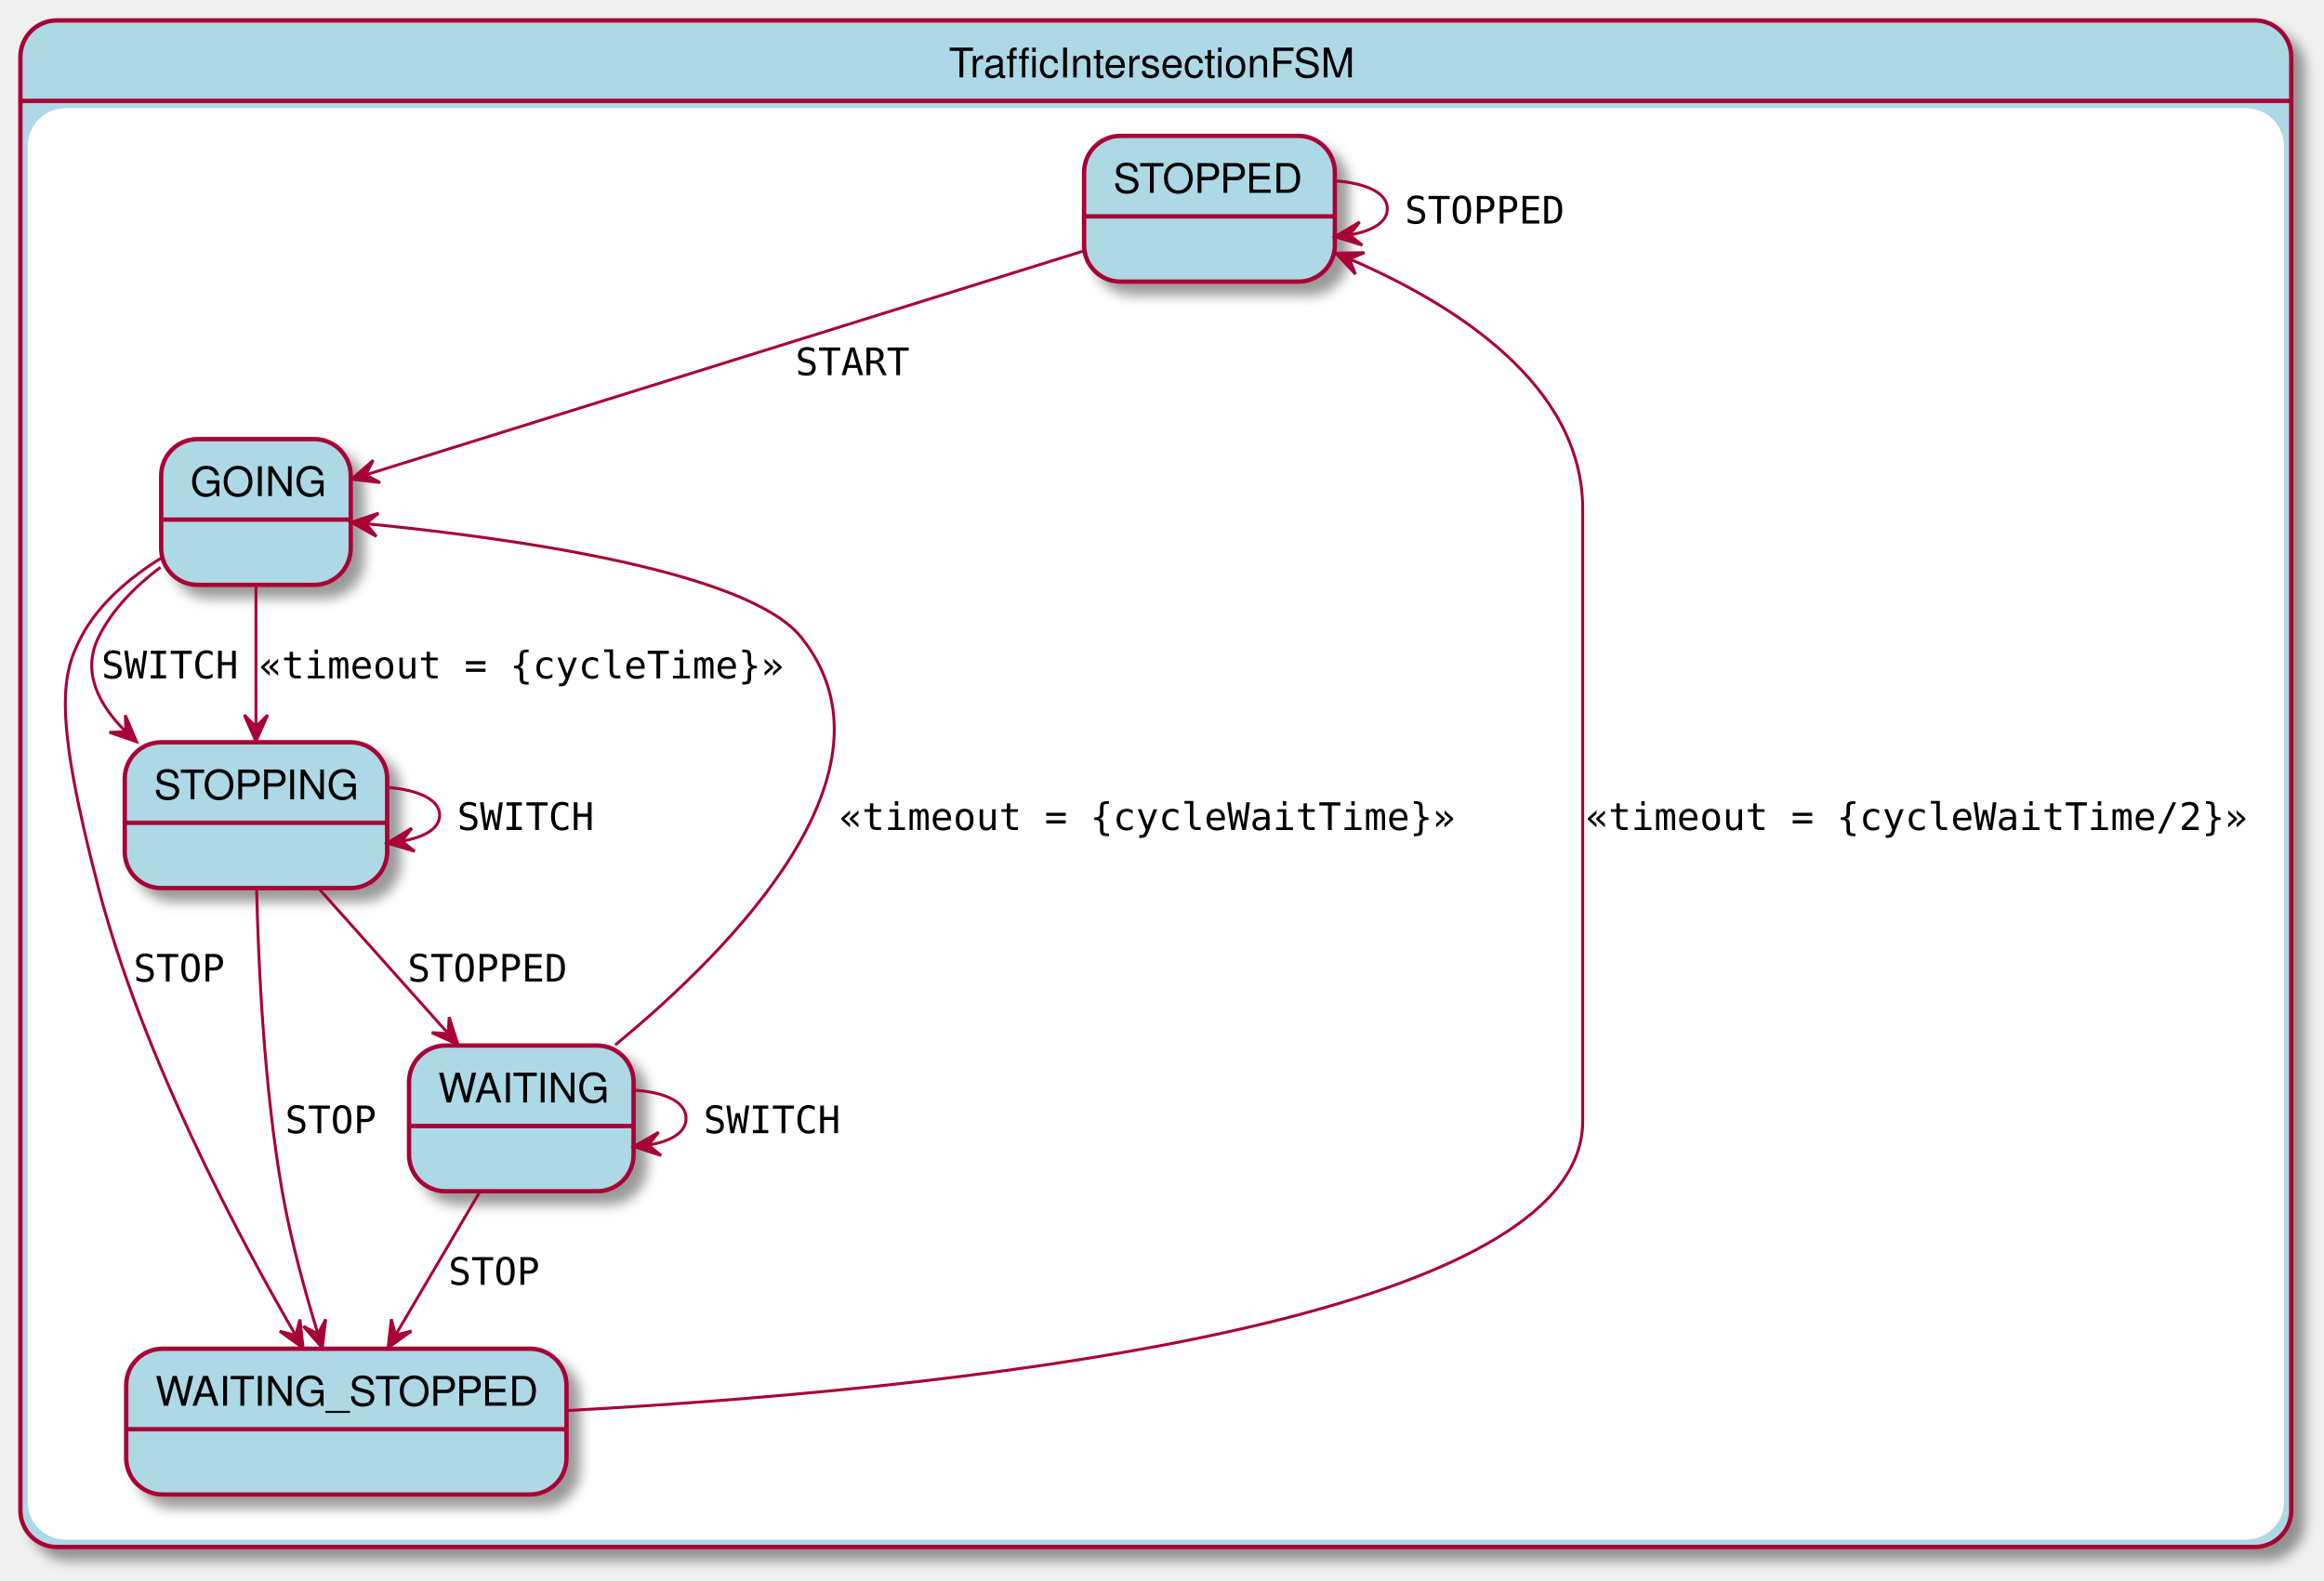
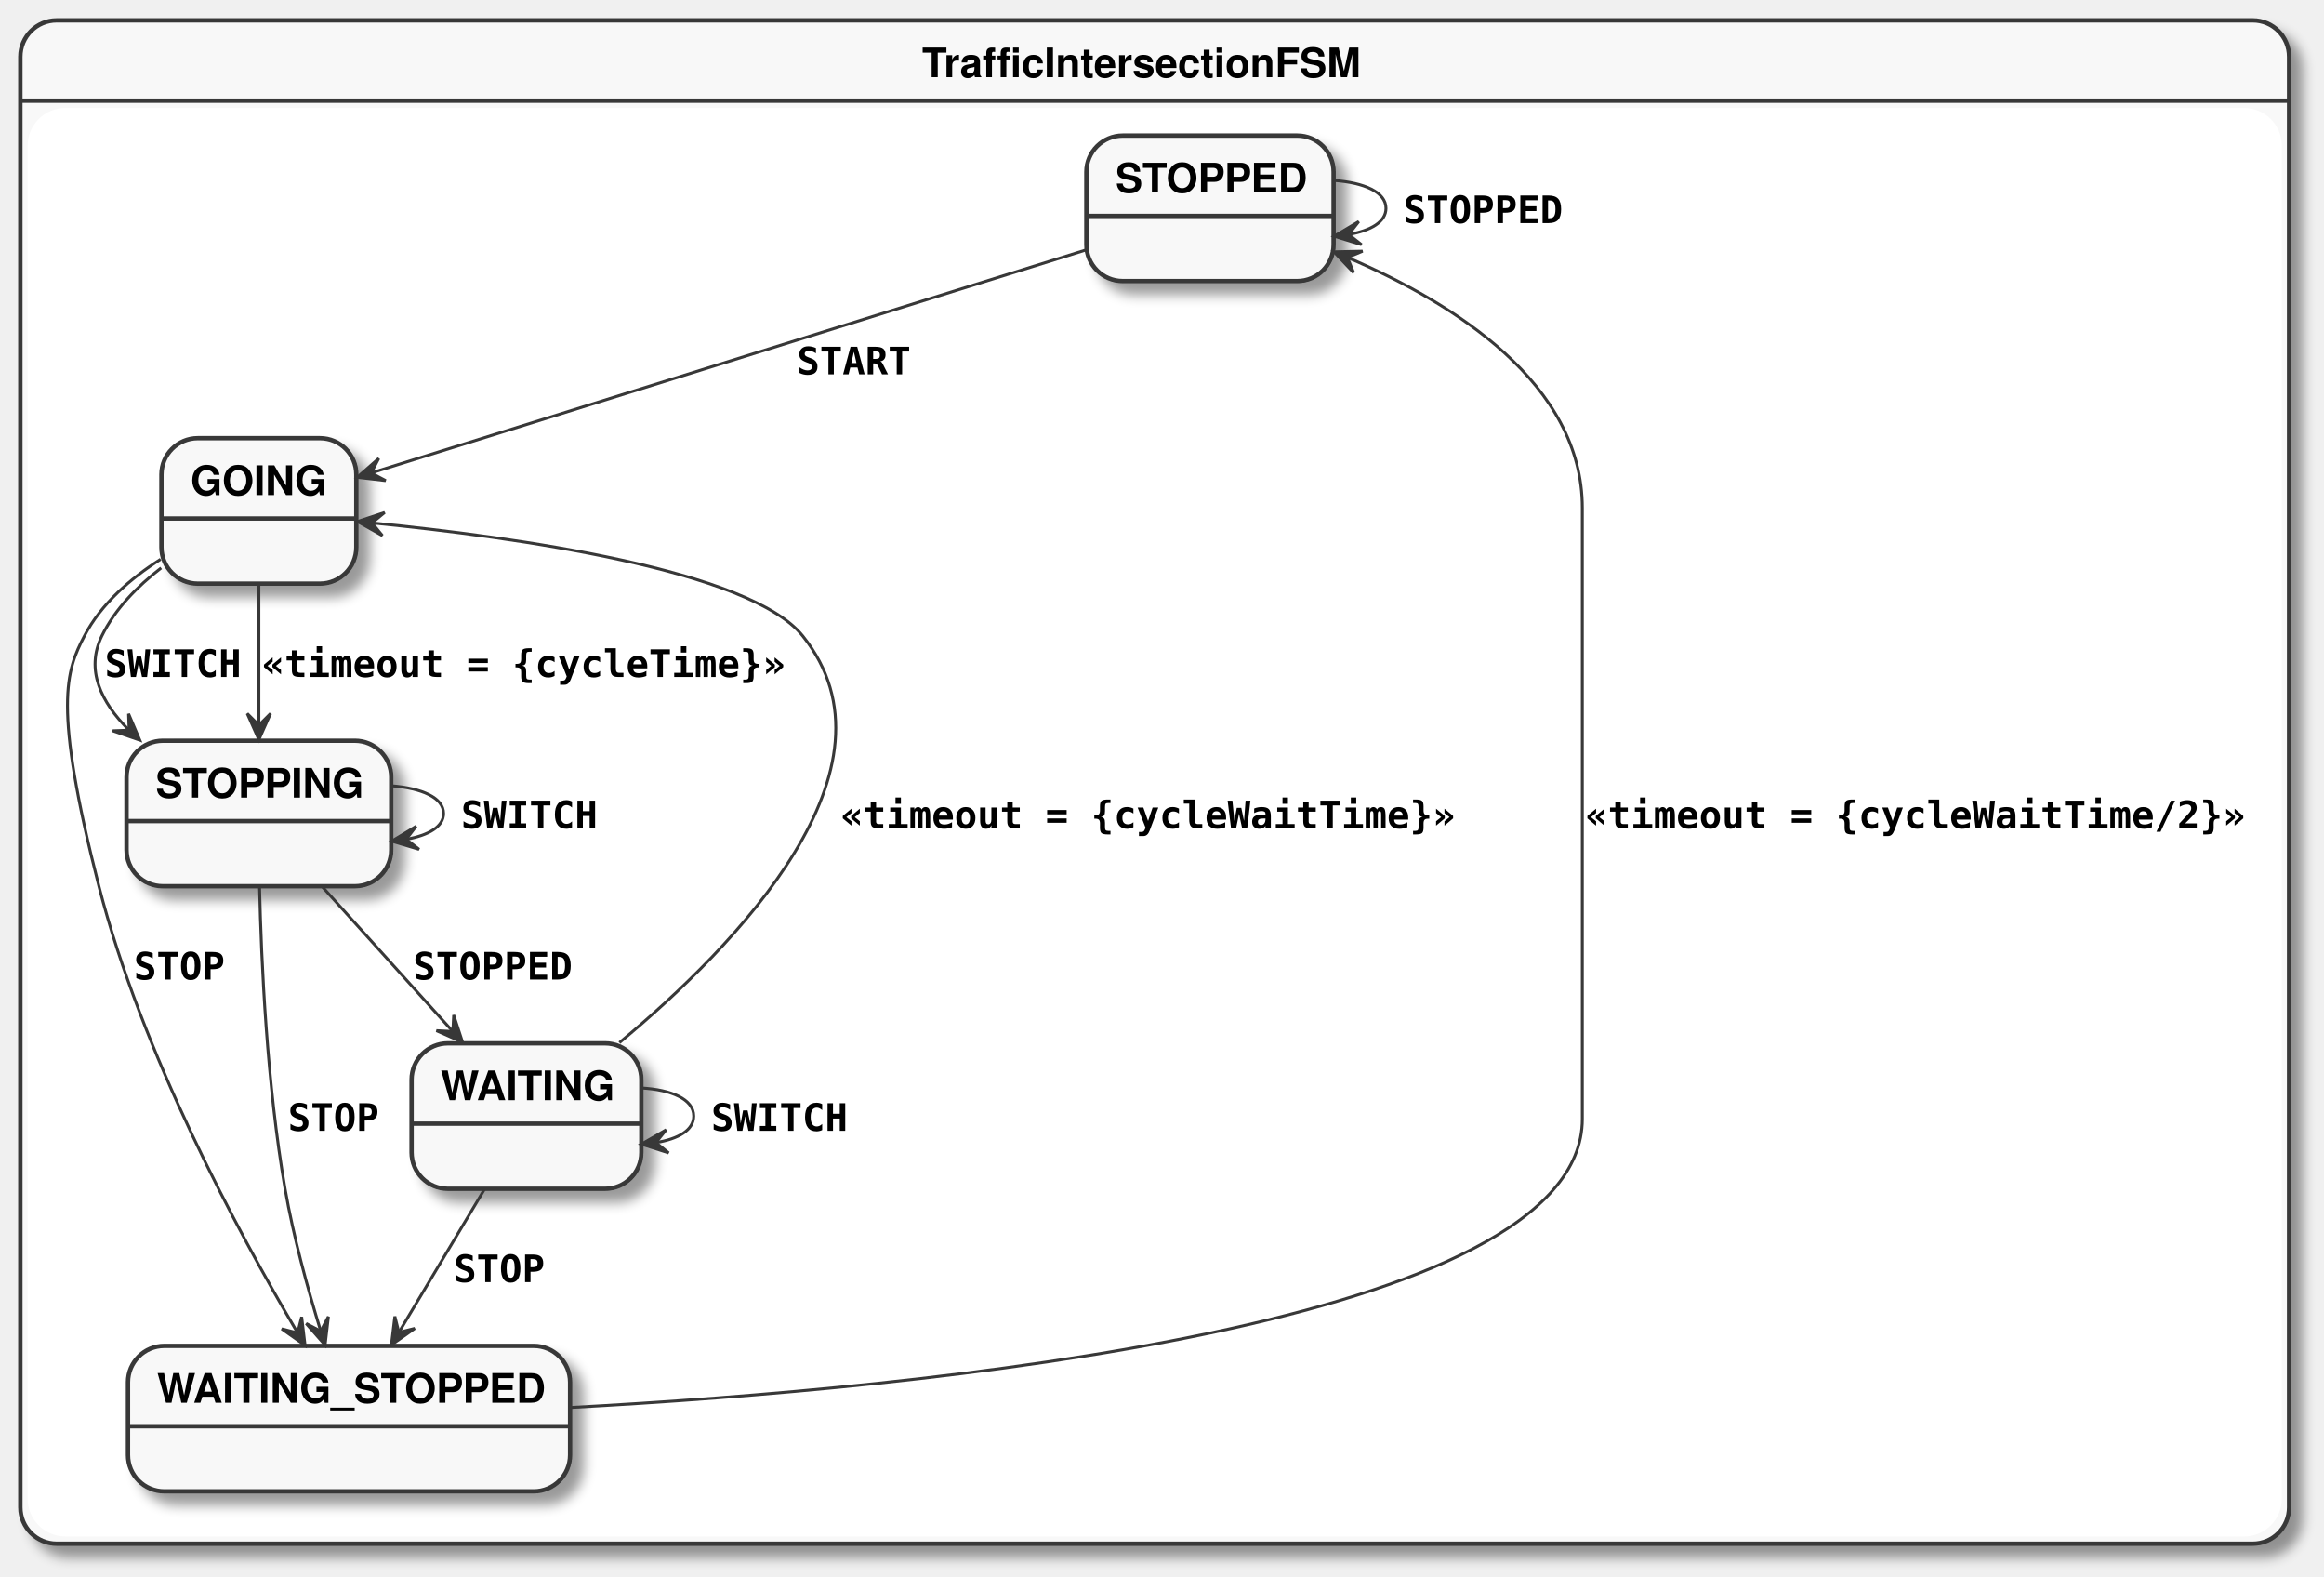
- <svg xmlns="http://www.w3.org/2000/svg" contentScriptType="application/ecmascript" contentStyleType="text/css" height="542px" preserveAspectRatio="none" style="width:797px;height:542px;background:#FFFFFF;" version="1.1" viewBox="0 0 797 542" width="797px" zoomAndPan="magnify">
+ <svg xmlns="http://www.w3.org/2000/svg" contentScriptType="application/ecmascript" contentStyleType="text/css" height="542px" preserveAspectRatio="none" style="width:799px;height:542px;background:#FFFFFF;" version="1.1" viewBox="0 0 799 542" width="799px" zoomAndPan="magnify">
  <defs>
-     <filter height="300%" id="f17ahtktntx57h" width="300%" x="-1" y="-1">
+     <filter height="300%" id="f1nnp8rzdgq7q6" width="300%" x="-1" y="-1">
      <feGaussianBlur result="blurOut" stdDeviation="2.0" />
      <feColorMatrix in="blurOut" result="blurOut2" type="matrix" values="0 0 0 0 0 0 0 0 0 0 0 0 0 0 0 0 0 0 .4 0" />
      <feOffset dx="4.0" dy="4.0" in="blurOut2" result="blurOut3" />
      <feBlend in="SourceGraphic" in2="blurOut3" mode="normal" />
    </filter>
  </defs>
  <g>
-     <rect fill="#ADD8E6" filter="url(#f17ahtktntx57h)" height="523.609" rx="12.5" ry="12.5" style="stroke:#A80036;stroke-width:1.5;" width="778.779" x="7" y="7" />
-     <rect fill="#FFFFFF" height="490" rx="12.5" ry="12.5" style="stroke:#FFFFFF;stroke-width:1.0;" width="772.779" x="10" y="37.609" />
-     <line style="stroke:#A80036;stroke-width:1.5;" x1="7" x2="785.779" y1="34.609" y2="34.609" />
-     <text fill="#000000" font-family="Helvetica" font-size="14" lengthAdjust="spacing" textLength="142" x="325.389" y="26.533">TrafficIntersectionFSM</text>
+     <rect fill="#F8F8F8" filter="url(#f1nnp8rzdgq7q6)" height="523.609" rx="12.5" ry="12.5" style="stroke:#383838;stroke-width:1.5;" width="780.003" x="7" y="7" />
+     <rect fill="#FFFFFF" height="490" rx="12.5" ry="12.5" style="stroke:#FFFFFF;stroke-width:1.0;" width="774.003" x="10" y="37.609" />
+     <line style="stroke:#383838;stroke-width:1.5;" x1="7" x2="787.003" y1="34.609" y2="34.609" />
+     <text fill="#000000" font-family="Helvetica" font-size="14" font-weight="bold" lengthAdjust="spacing" textLength="160" x="317.002" y="26.533">TrafficIntersectionFSM</text>
    <g id="TrafficIntersectionFSM.STOPPED">
-       <rect fill="#ADD8E6" filter="url(#f17ahtktntx57h)" height="50" rx="12.5" ry="12.5" style="stroke:#A80036;stroke-width:1.5;" width="86" x="371.779" y="46.609" />
-       <line style="stroke:#A80036;stroke-width:1.5;" x1="371.779" x2="457.779" y1="74.219" y2="74.219" />
-       <text fill="#000000" font-family="Helvetica" font-size="14" lengthAdjust="spacing" textLength="66" x="381.779" y="66.143">STOPPED</text>
+       <rect fill="#F8F8F8" filter="url(#f1nnp8rzdgq7q6)" height="50" rx="12.5" ry="12.5" style="stroke:#383838;stroke-width:1.5;" width="85" x="373.503" y="46.609" />
+       <line style="stroke:#383838;stroke-width:1.5;" x1="373.503" x2="458.503" y1="74.219" y2="74.219" />
+       <text fill="#000000" font-family="Helvetica" font-size="14" font-weight="bold" lengthAdjust="spacing" textLength="65" x="383.503" y="66.143">STOPPED</text>
    </g>
    <g id="TrafficIntersectionFSM.GOING">
-       <rect fill="#ADD8E6" filter="url(#f17ahtktntx57h)" height="50" rx="12.5" ry="12.5" style="stroke:#A80036;stroke-width:1.5;" width="65" x="55.279" y="150.609" />
-       <line style="stroke:#A80036;stroke-width:1.5;" x1="55.279" x2="120.279" y1="178.219" y2="178.219" />
-       <text fill="#000000" font-family="Helvetica" font-size="14" lengthAdjust="spacing" textLength="45" x="65.279" y="170.143">GOING</text>
+       <rect fill="#F8F8F8" filter="url(#f1nnp8rzdgq7q6)" height="50" rx="12.5" ry="12.5" style="stroke:#383838;stroke-width:1.5;" width="67" x="55.503" y="150.609" />
+       <line style="stroke:#383838;stroke-width:1.5;" x1="55.503" x2="122.503" y1="178.219" y2="178.219" />
+       <text fill="#000000" font-family="Helvetica" font-size="14" font-weight="bold" lengthAdjust="spacing" textLength="47" x="65.503" y="170.143">GOING</text>
    </g>
    <g id="TrafficIntersectionFSM.STOPPING">
-       <rect fill="#ADD8E6" filter="url(#f17ahtktntx57h)" height="50" rx="12.5" ry="12.5" style="stroke:#A80036;stroke-width:1.5;" width="90" x="42.779" y="254.609" />
-       <line style="stroke:#A80036;stroke-width:1.5;" x1="42.779" x2="132.779" y1="282.219" y2="282.219" />
-       <text fill="#000000" font-family="Helvetica" font-size="14" lengthAdjust="spacing" textLength="70" x="52.779" y="274.143">STOPPING</text>
+       <rect fill="#F8F8F8" filter="url(#f1nnp8rzdgq7q6)" height="50" rx="12.5" ry="12.5" style="stroke:#383838;stroke-width:1.5;" width="91" x="43.503" y="254.609" />
+       <line style="stroke:#383838;stroke-width:1.5;" x1="43.503" x2="134.503" y1="282.219" y2="282.219" />
+       <text fill="#000000" font-family="Helvetica" font-size="14" font-weight="bold" lengthAdjust="spacing" textLength="71" x="53.503" y="274.143">STOPPING</text>
    </g>
    <g id="TrafficIntersectionFSM.WAITING_STOPPED">
-       <rect fill="#ADD8E6" filter="url(#f17ahtktntx57h)" height="50" rx="12.5" ry="12.5" style="stroke:#A80036;stroke-width:1.5;" width="151" x="43.279" y="462.609" />
-       <line style="stroke:#A80036;stroke-width:1.5;" x1="43.279" x2="194.279" y1="490.219" y2="490.219" />
-       <text fill="#000000" font-family="Helvetica" font-size="14" lengthAdjust="spacing" textLength="131" x="53.279" y="482.143">WAITING_STOPPED</text>
+       <rect fill="#F8F8F8" filter="url(#f1nnp8rzdgq7q6)" height="50" rx="12.5" ry="12.5" style="stroke:#383838;stroke-width:1.5;" width="152" x="44.003" y="462.609" />
+       <line style="stroke:#383838;stroke-width:1.5;" x1="44.003" x2="196.003" y1="490.219" y2="490.219" />
+       <text fill="#000000" font-family="Helvetica" font-size="14" font-weight="bold" lengthAdjust="spacing" textLength="132" x="54.003" y="482.143">WAITING_STOPPED</text>
    </g>
    <g id="TrafficIntersectionFSM.WAITING">
-       <rect fill="#ADD8E6" filter="url(#f17ahtktntx57h)" height="50" rx="12.5" ry="12.5" style="stroke:#A80036;stroke-width:1.5;" width="77" x="140.279" y="358.609" />
-       <line style="stroke:#A80036;stroke-width:1.5;" x1="140.279" x2="217.279" y1="386.219" y2="386.219" />
-       <text fill="#000000" font-family="Helvetica" font-size="14" lengthAdjust="spacing" textLength="57" x="150.279" y="378.143">WAITING</text>
+       <rect fill="#F8F8F8" filter="url(#f1nnp8rzdgq7q6)" height="50" rx="12.5" ry="12.5" style="stroke:#383838;stroke-width:1.5;" width="79" x="141.503" y="358.609" />
+       <line style="stroke:#383838;stroke-width:1.5;" x1="141.503" x2="220.503" y1="386.219" y2="386.219" />
+       <text fill="#000000" font-family="Helvetica" font-size="14" font-weight="bold" lengthAdjust="spacing" textLength="59" x="151.503" y="378.143">WAITING</text>
    </g>
-     <path d="M371.693,86.049 C307.256,106.148 186.824,143.714 125.602,162.811 " fill="none" id="STOPPED-to-GOING" style="stroke:#A80036;stroke-width:1.0;" />
-     <polygon fill="#A80036" points="120.582,164.377,130.364,165.517,125.355,162.889,127.983,157.88,120.582,164.377" style="stroke:#A80036;stroke-width:1.0;" />
-     <text fill="#000000" font-family="monospace" font-size="13" lengthAdjust="spacing" textLength="40" x="272.779" y="128.679">START</text>
-     <path d="M457.815,62.031 C468.134,62.78 475.779,65.972 475.779,71.609 C475.779,76.277 470.536,79.269 462.874,80.584 " fill="none" id="STOPPED-to-STOPPED" style="stroke:#A80036;stroke-width:1.0;" />
-     <polygon fill="#A80036" points="457.815,81.187,467.225,84.095,462.779,80.596,466.278,76.151,457.815,81.187" style="stroke:#A80036;stroke-width:1.0;" />
-     <text fill="#000000" font-family="monospace" font-size="13" lengthAdjust="spacing" textLength="56" x="481.779" y="76.679">STOPPED</text>
-     <path d="M87.779,200.782 C87.779,215.284 87.779,233.832 87.779,249.183 " fill="none" id="GOING-to-STOPPING" style="stroke:#A80036;stroke-width:1.0;" />
-     <polygon fill="#A80036" points="87.779,254.256,91.779,245.256,87.779,249.256,83.779,245.256,87.779,254.256" style="stroke:#A80036;stroke-width:1.0;" />
-     <text fill="#000000" font-family="monospace" font-size="13" lengthAdjust="spacing" textLength="184" x="88.779" y="232.679">«timeout = {cycleTime}»</text>
-     <path d="M55.032,194.573 C46.543,200.965 38.475,209.007 33.779,218.609 C28.071,230.279 33.577,241.364 42.924,250.758 " fill="none" id="GOING-to-STOPPING-1" style="stroke:#A80036;stroke-width:1.0;" />
-     <polygon fill="#A80036" points="46.832,254.407,42.982,245.342,43.177,250.996,37.523,251.19,46.832,254.407" style="stroke:#A80036;stroke-width:1.0;" />
-     <text fill="#000000" font-family="monospace" font-size="13" lengthAdjust="spacing" textLength="48" x="34.779" y="232.679">SWITCH</text>
-     <path d="M55.266,191.431 C44.51,198.101 33.768,207.105 27.779,218.609 C21.323,231.008 18,244.185 33.779,304.609 C48.704,361.766 81.094,422.97 101.301,457.839 " fill="none" id="GOING-to-WAITING_STOPPED" style="stroke:#A80036;stroke-width:1.0;" />
-     <polygon fill="#A80036" points="103.946,462.373,102.866,452.584,101.427,458.054,95.956,456.615,103.946,462.373" style="stroke:#A80036;stroke-width:1.0;" />
-     <text fill="#000000" font-family="monospace" font-size="13" lengthAdjust="spacing" textLength="32" x="45.779" y="336.679">STOP</text>
-     <path d="M109.344,304.782 C122.621,319.662 139.697,338.803 153.593,354.378 " fill="none" id="STOPPING-to-WAITING" style="stroke:#A80036;stroke-width:1.0;" />
-     <polygon fill="#A80036" points="157.053,358.256,154.047,348.877,153.724,354.525,148.077,354.203,157.053,358.256" style="stroke:#A80036;stroke-width:1.0;" />
-     <text fill="#000000" font-family="monospace" font-size="13" lengthAdjust="spacing" textLength="56" x="139.779" y="336.679">STOPPED</text>
-     <path d="M132.8,270.074 C143.165,270.895 150.779,274.074 150.779,279.609 C150.779,284.193 145.557,287.16 137.876,288.512 " fill="none" id="STOPPING-to-STOPPING" style="stroke:#A80036;stroke-width:1.0;" />
-     <polygon fill="#A80036" points="132.8,289.144,142.225,292,137.761,288.526,141.236,284.062,132.8,289.144" style="stroke:#A80036;stroke-width:1.0;" />
-     <text fill="#000000" font-family="monospace" font-size="13" lengthAdjust="spacing" textLength="48" x="156.779" y="284.679">SWITCH</text>
-     <path d="M88.011,304.85 C88.6,330.726 90.544,372.837 96.779,408.609 C99.644,425.048 104.576,442.995 109.044,457.526 " fill="none" id="STOPPING-to-WAITING_STOPPED" style="stroke:#A80036;stroke-width:1.0;" />
-     <polygon fill="#A80036" points="110.539,462.315,111.677,452.532,109.05,457.542,104.04,454.915,110.539,462.315" style="stroke:#A80036;stroke-width:1.0;" />
-     <text fill="#000000" font-family="monospace" font-size="13" lengthAdjust="spacing" textLength="32" x="97.779" y="388.679">STOP</text>
-     <path d="M210.987,358.42 C251.407,325.147 311.267,264.201 274.779,218.609 C256.474,195.737 174.879,184.458 125.72,179.646 " fill="none" id="WAITING-to-GOING" style="stroke:#A80036;stroke-width:1.0;" />
-     <polygon fill="#A80036" points="120.48,179.145,129.058,183.983,125.457,179.621,129.82,176.02,120.48,179.145" style="stroke:#A80036;stroke-width:1.0;" />
-     <text fill="#000000" font-family="monospace" font-size="13" lengthAdjust="spacing" textLength="216" x="287.779" y="284.679">«timeout = {cycleWaitTime}»</text>
-     <path d="M217.334,373.945 C227.545,374.497 235.279,377.718 235.279,383.609 C235.279,388.487 229.975,391.535 222.353,392.752 " fill="none" id="WAITING-to-WAITING" style="stroke:#A80036;stroke-width:1.0;" />
-     <polygon fill="#A80036" points="217.334,393.273,226.698,396.324,222.307,392.758,225.873,388.366,217.334,393.273" style="stroke:#A80036;stroke-width:1.0;" />
-     <text fill="#000000" font-family="monospace" font-size="13" lengthAdjust="spacing" textLength="48" x="241.279" y="388.679">SWITCH</text>
-     <path d="M164.56,408.782 C155.955,423.411 144.928,442.156 135.853,457.584 " fill="none" id="WAITING-to-WAITING_STOPPED" style="stroke:#A80036;stroke-width:1.0;" />
-     <polygon fill="#A80036" points="133.104,462.257,141.114,456.527,135.639,457.947,134.219,452.471,133.104,462.257" style="stroke:#A80036;stroke-width:1.0;" />
-     <text fill="#000000" font-family="monospace" font-size="13" lengthAdjust="spacing" textLength="32" x="153.779" y="440.679">STOP</text>
-     <path d="M194.582,483.802 C316.539,477.195 542.779,455.399 542.779,384.609 C542.779,174.609 542.779,174.609 542.779,174.609 C542.779,132.186 499.245,104.553 462.954,88.888 " fill="none" id="WAITING_STOPPED-to-STOPPED" style="stroke:#A80036;stroke-width:1.0;" />
-     <polygon fill="#A80036" points="458.114,86.85,464.856,94.03,462.722,88.791,467.961,86.657,458.114,86.85" style="stroke:#A80036;stroke-width:1.0;" />
-     <text fill="#000000" font-family="monospace" font-size="13" lengthAdjust="spacing" textLength="232" x="543.779" y="284.679">«timeout = {cycleWaitTime/2}»</text>
+     <path d="M373.253,85.944 C309.267,105.903 189.532,143.251 127.882,162.481 " fill="none" id="STOPPED-to-GOING" style="stroke:#383838;stroke-width:1.0;" />
+     <polygon fill="#383838" points="122.823,164.06,132.607,165.197,127.596,162.57,130.222,157.56,122.823,164.06" style="stroke:#383838;stroke-width:1.0;" />
+     <text fill="#000000" font-family="monospace" font-size="13" font-weight="bold" lengthAdjust="spacing" textLength="40" x="274.003" y="128.679">START</text>
+     <path d="M458.686,62.031 C468.92,62.78 476.503,65.972 476.503,71.609 C476.503,76.277 471.303,79.269 463.703,80.584 " fill="none" id="STOPPED-to-STOPPED" style="stroke:#383838;stroke-width:1.0;" />
+     <polygon fill="#383838" points="458.686,81.187,468.098,84.087,463.65,80.592,467.145,76.144,458.686,81.187" style="stroke:#383838;stroke-width:1.0;" />
+     <text fill="#000000" font-family="monospace" font-size="13" font-weight="bold" lengthAdjust="spacing" textLength="56" x="482.503" y="76.679">STOPPED</text>
+     <path d="M89.003,200.782 C89.003,215.284 89.003,233.832 89.003,249.183 " fill="none" id="GOING-to-STOPPING" style="stroke:#383838;stroke-width:1.0;" />
+     <polygon fill="#383838" points="89.003,254.256,93.003,245.256,89.003,249.256,85.003,245.256,89.003,254.256" style="stroke:#383838;stroke-width:1.0;" />
+     <text fill="#000000" font-family="monospace" font-size="13" font-weight="bold" lengthAdjust="spacing" textLength="184" x="90.003" y="232.679">«timeout = {cycleTime}»</text>
+     <path d="M55.409,195.218 C47.233,201.503 39.543,209.327 35.003,218.609 C29.296,230.279 34.801,241.364 44.148,250.758 " fill="none" id="GOING-to-STOPPING-1" style="stroke:#383838;stroke-width:1.0;" />
+     <polygon fill="#383838" points="48.056,254.407,44.206,245.342,44.401,250.996,38.747,251.19,48.056,254.407" style="stroke:#383838;stroke-width:1.0;" />
+     <text fill="#000000" font-family="monospace" font-size="13" font-weight="bold" lengthAdjust="spacing" textLength="48" x="36.003" y="232.679">SWITCH</text>
+     <path d="M55.225,192.226 C44.899,198.811 34.758,207.556 29.003,218.609 C22.863,230.401 18,242.22 34.003,304.609 C48.711,361.951 81.609,423.095 102.185,457.902 " fill="none" id="GOING-to-WAITING_STOPPED" style="stroke:#383838;stroke-width:1.0;" />
+     <polygon fill="#383838" points="104.879,462.428,103.713,452.649,102.322,458.132,96.838,456.741,104.879,462.428" style="stroke:#383838;stroke-width:1.0;" />
+     <text fill="#000000" font-family="monospace" font-size="13" font-weight="bold" lengthAdjust="spacing" textLength="32" x="46.003" y="336.679">STOP</text>
+     <path d="M110.806,304.782 C124.227,319.662 141.491,338.803 155.54,354.378 " fill="none" id="STOPPING-to-WAITING" style="stroke:#383838;stroke-width:1.0;" />
+     <polygon fill="#383838" points="159.038,358.256,155.979,348.895,155.689,354.544,150.039,354.254,159.038,358.256" style="stroke:#383838;stroke-width:1.0;" />
+     <text fill="#000000" font-family="monospace" font-size="13" font-weight="bold" lengthAdjust="spacing" textLength="56" x="142.003" y="336.679">STOPPED</text>
+     <path d="M134.668,270.097 C144.969,270.954 152.503,274.125 152.503,279.609 C152.503,284.151 147.336,287.106 139.71,288.474 " fill="none" id="STOPPING-to-STOPPING" style="stroke:#383838;stroke-width:1.0;" />
+     <polygon fill="#383838" points="134.668,289.121,144.104,291.942,139.627,288.484,143.085,284.007,134.668,289.121" style="stroke:#383838;stroke-width:1.0;" />
+     <text fill="#000000" font-family="monospace" font-size="13" font-weight="bold" lengthAdjust="spacing" textLength="48" x="158.503" y="284.679">SWITCH</text>
+     <path d="M89.235,304.85 C89.824,330.726 91.768,372.837 98.003,408.609 C100.868,425.048 105.8,442.995 110.269,457.526 " fill="none" id="STOPPING-to-WAITING_STOPPED" style="stroke:#383838;stroke-width:1.0;" />
+     <polygon fill="#383838" points="111.763,462.315,112.901,452.532,110.274,457.542,105.264,454.915,111.763,462.315" style="stroke:#383838;stroke-width:1.0;" />
+     <text fill="#000000" font-family="monospace" font-size="13" font-weight="bold" lengthAdjust="spacing" textLength="32" x="99.003" y="388.679">STOP</text>
+     <path d="M212.957,358.386 C253.049,325.072 312.394,264.08 276.003,218.609 C257.848,195.925 177.44,184.645 128.163,179.766 " fill="none" id="WAITING-to-GOING" style="stroke:#383838;stroke-width:1.0;" />
+     <polygon fill="#383838" points="122.904,179.258,131.477,184.107,127.881,179.74,132.248,176.144,122.904,179.258" style="stroke:#383838;stroke-width:1.0;" />
+     <text fill="#000000" font-family="monospace" font-size="13" font-weight="bold" lengthAdjust="spacing" textLength="216" x="289.003" y="284.679">«timeout = {cycleWaitTime}»</text>
+     <path d="M220.509,373.96 C230.767,374.553 238.503,377.769 238.503,383.609 C238.503,388.445 233.198,391.482 225.548,392.72 " fill="none" id="WAITING-to-WAITING" style="stroke:#383838;stroke-width:1.0;" />
+     <polygon fill="#383838" points="220.509,393.258,229.883,396.279,225.481,392.727,229.033,388.324,220.509,393.258" style="stroke:#383838;stroke-width:1.0;" />
+     <text fill="#000000" font-family="monospace" font-size="13" font-weight="bold" lengthAdjust="spacing" textLength="48" x="244.503" y="388.679">SWITCH</text>
+     <path d="M166.547,408.782 C157.798,423.411 146.588,442.156 137.362,457.584 " fill="none" id="WAITING-to-WAITING_STOPPED" style="stroke:#383838;stroke-width:1.0;" />
+     <polygon fill="#383838" points="134.567,462.257,142.619,456.586,137.133,457.966,135.753,452.48,134.567,462.257" style="stroke:#383838;stroke-width:1.0;" />
+     <text fill="#000000" font-family="monospace" font-size="13" font-weight="bold" lengthAdjust="spacing" textLength="32" x="156.003" y="440.679">STOP</text>
+     <path d="M196.295,483.775 C318.368,477.137 544.003,455.305 544.003,384.609 C544.003,174.609 544.003,174.609 544.003,174.609 C544.003,131.914 499.909,104.2 463.481,88.588 " fill="none" id="WAITING_STOPPED-to-STOPPED" style="stroke:#383838;stroke-width:1.0;" />
+     <polygon fill="#383838" points="458.625,86.558,465.385,93.72,463.238,88.487,468.471,86.34,458.625,86.558" style="stroke:#383838;stroke-width:1.0;" />
+     <text fill="#000000" font-family="monospace" font-size="13" font-weight="bold" lengthAdjust="spacing" textLength="232" x="545.003" y="284.679">«timeout = {cycleWaitTime/2}»</text>
  </g>
</svg>
